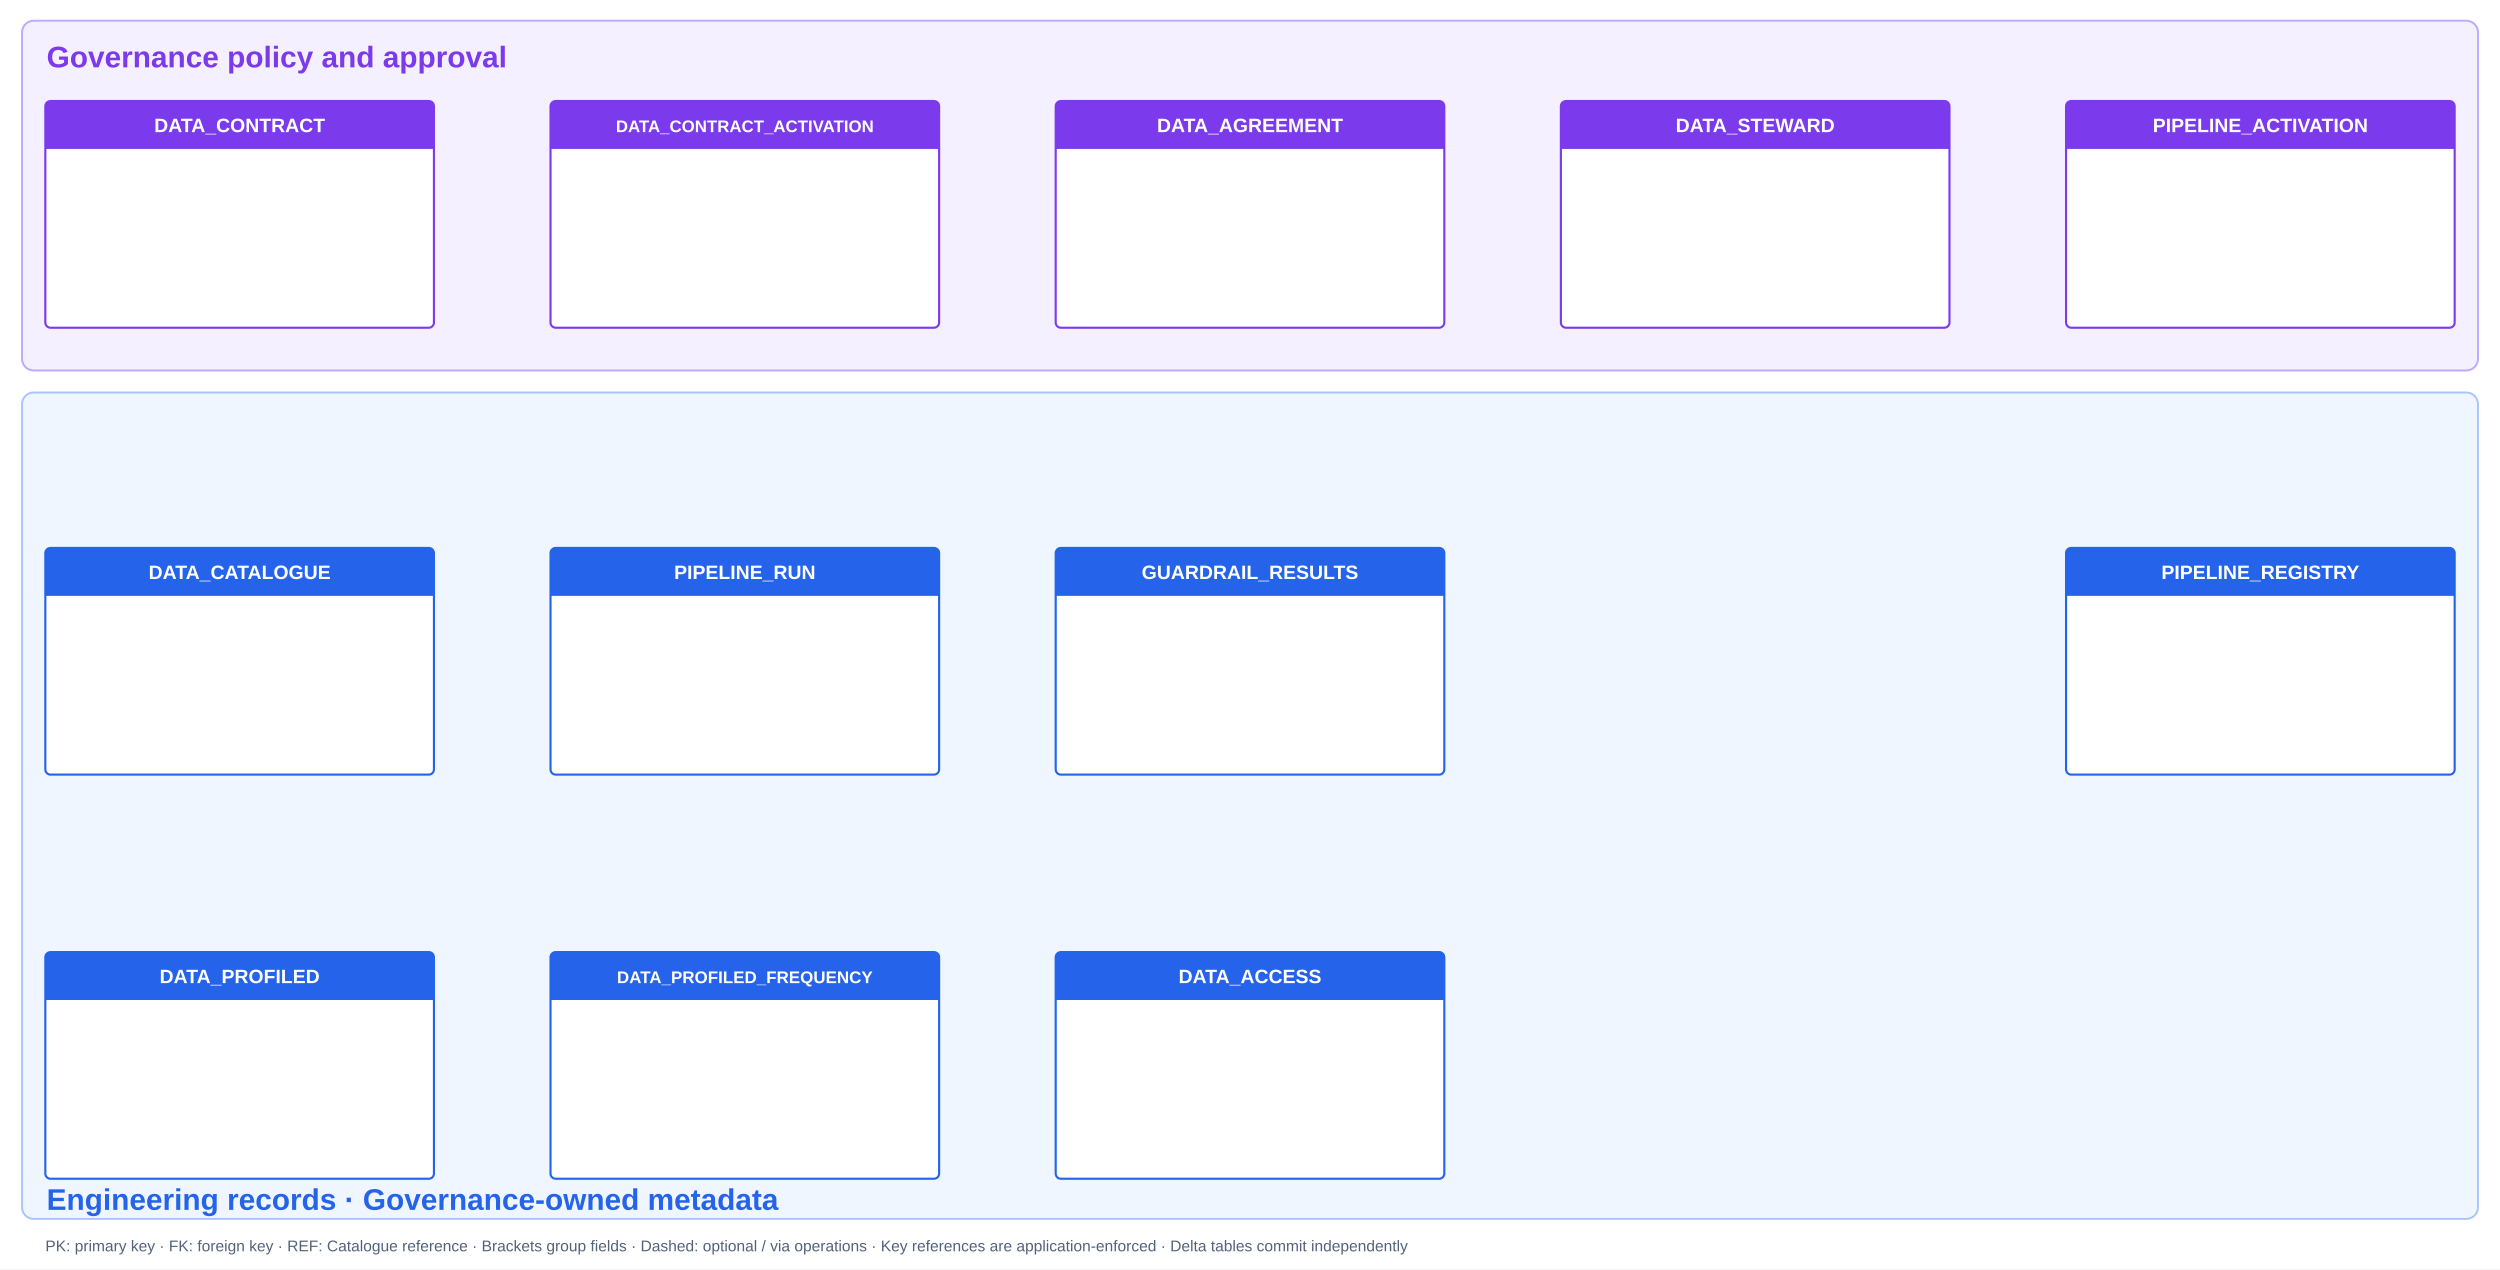
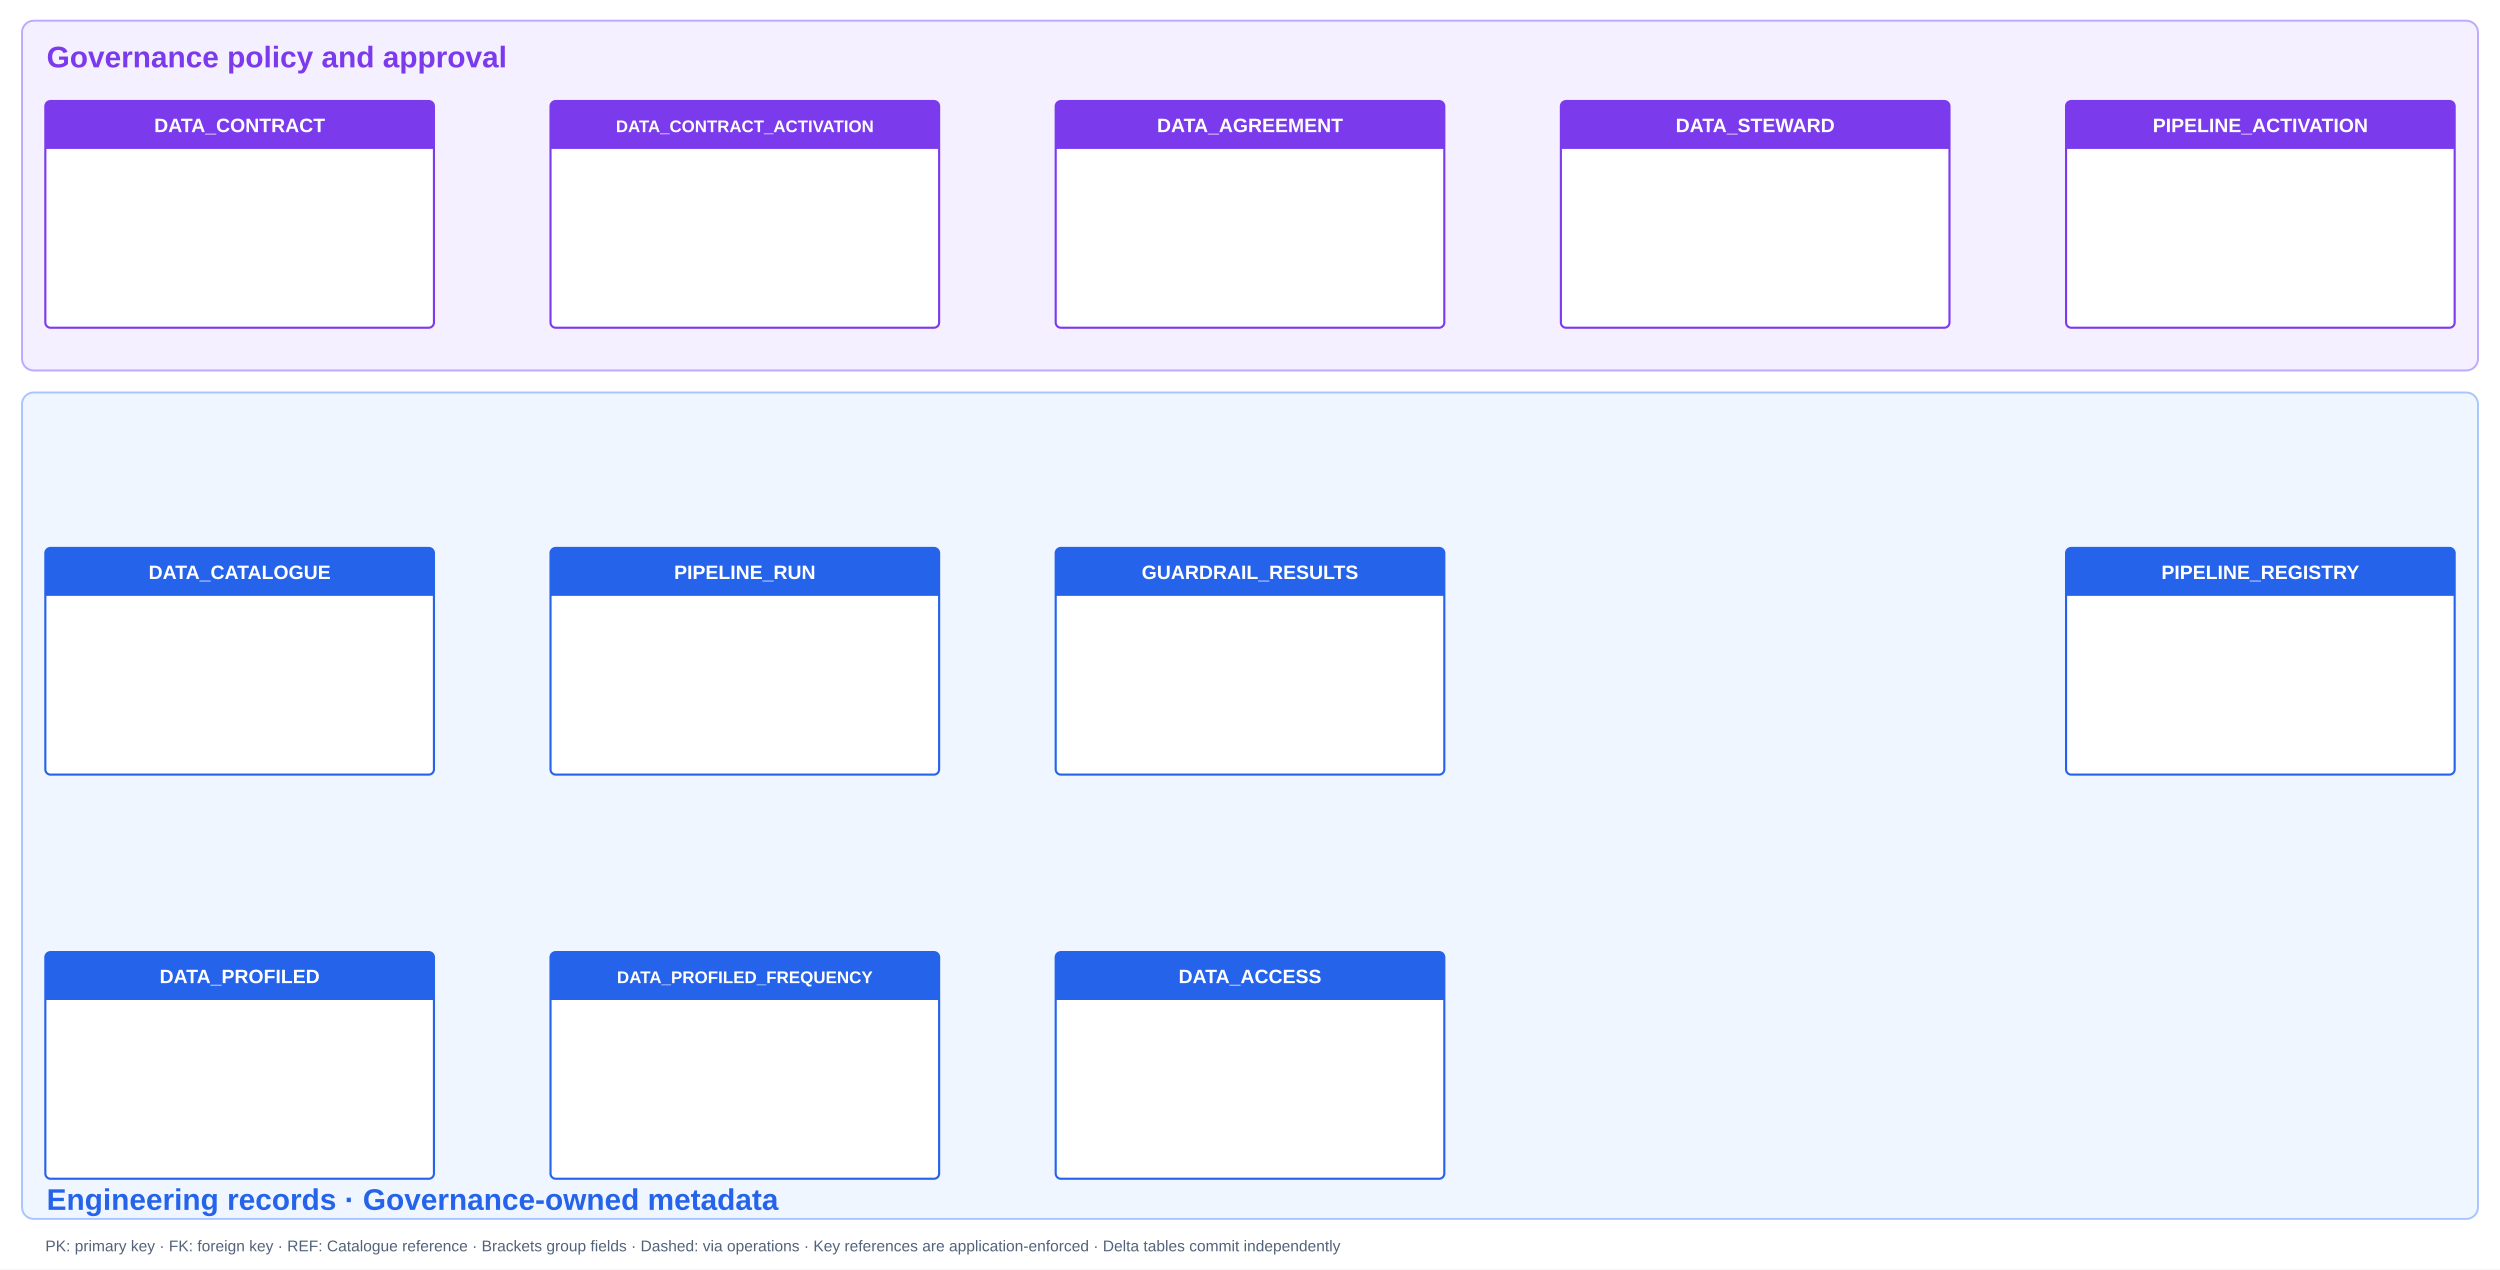
<svg xmlns="http://www.w3.org/2000/svg" xmlns:xlink="http://www.w3.org/1999/xlink" width="1930" height="980" viewBox="0 0 1930 980" role="img" aria-label="FabricOps metadata relationship diagram">
  <rect width="1930" height="980" fill="#FFFFFF" />
  <rect x="17" y="16" width="1896" height="270" rx="9" fill="#F5F0FF" stroke="#BDA9FF" stroke-width="1.5" />
  <rect x="17" y="303" width="1896" height="638" rx="9" fill="#EFF6FF" stroke="#A9C4FF" stroke-width="1.5" />
  <text x="36" y="52" font-size="23" font-family="Segoe UI, Arial, sans-serif" font-weight="700" fill="#7C3AED">Governance policy and approval</text>
  <text x="36" y="934" font-size="23" font-family="Segoe UI, Arial, sans-serif" font-weight="700" fill="#2563EB">Engineering records · Governance-owned metadata</text>
  <a xlink:href="https://voycepeh.github.io/FabricOps-Starter-Kit/reference/metadata/metadata_data_steward/" target="_blank">
    <rect x="1205" y="78" width="300" height="175" rx="4" fill="white" stroke="#7C3AED" stroke-width="1.65" />
    <path d="M1209 78H1501Q1505 78 1505 82V115H1205V82Q1205 78 1209 78Z" fill="#7C3AED" />
    <text x="1355" y="102" text-anchor="middle" font-size="15" font-weight="700" font-family="Segoe UI, Arial, sans-serif" fill="white">DATA_STEWARD</text>
  </a>
  <a xlink:href="https://voycepeh.github.io/FabricOps-Starter-Kit/reference/metadata/metadata_data_agreement/" target="_blank">
    <rect x="815" y="78" width="300" height="175" rx="4" fill="white" stroke="#7C3AED" stroke-width="1.65" />
    <path d="M819 78H1111Q1115 78 1115 82V115H815V82Q815 78 819 78Z" fill="#7C3AED" />
    <text x="965" y="102" text-anchor="middle" font-size="15" font-weight="700" font-family="Segoe UI, Arial, sans-serif" fill="white">DATA_AGREEMENT</text>
  </a>
  <a xlink:href="https://voycepeh.github.io/FabricOps-Starter-Kit/reference/metadata/metadata_data_contract_activation/" target="_blank">
    <rect x="425" y="78" width="300" height="175" rx="4" fill="white" stroke="#7C3AED" stroke-width="1.65" />
    <path d="M429 78H721Q725 78 725 82V115H425V82Q425 78 429 78Z" fill="#7C3AED" />
    <text x="575" y="102" text-anchor="middle" font-size="13" font-weight="700" font-family="Segoe UI, Arial, sans-serif" fill="white">DATA_CONTRACT_ACTIVATION</text>
  </a>
  <a xlink:href="https://voycepeh.github.io/FabricOps-Starter-Kit/reference/metadata/metadata_data_contract/" target="_blank">
    <rect x="35" y="78" width="300" height="175" rx="4" fill="white" stroke="#7C3AED" stroke-width="1.65" />
    <path d="M39 78H331Q335 78 335 82V115H35V82Q35 78 39 78Z" fill="#7C3AED" />
    <text x="185" y="102" text-anchor="middle" font-size="15" font-weight="700" font-family="Segoe UI, Arial, sans-serif" fill="white">DATA_CONTRACT</text>
  </a>
  <a xlink:href="https://voycepeh.github.io/FabricOps-Starter-Kit/reference/metadata/metadata_guardrail_results/" target="_blank">
    <rect x="815" y="423" width="300" height="175" rx="4" fill="white" stroke="#2563EB" stroke-width="1.65" />
    <path d="M819 423H1111Q1115 423 1115 427V460H815V427Q815 423 819 423Z" fill="#2563EB" />
    <text x="965" y="447" text-anchor="middle" font-size="15" font-weight="700" font-family="Segoe UI, Arial, sans-serif" fill="white">GUARDRAIL_RESULTS</text>
  </a>
  <a xlink:href="https://voycepeh.github.io/FabricOps-Starter-Kit/reference/metadata/metadata_pipeline_run/" target="_blank">
    <rect x="425" y="423" width="300" height="175" rx="4" fill="white" stroke="#2563EB" stroke-width="1.65" />
    <path d="M429 423H721Q725 423 725 427V460H425V427Q425 423 429 423Z" fill="#2563EB" />
    <text x="575" y="447" text-anchor="middle" font-size="15" font-weight="700" font-family="Segoe UI, Arial, sans-serif" fill="white">PIPELINE_RUN</text>
  </a>
  <a xlink:href="https://voycepeh.github.io/FabricOps-Starter-Kit/reference/metadata/metadata_data_catalogue/" target="_blank">
    <rect x="35" y="423" width="300" height="175" rx="4" fill="white" stroke="#2563EB" stroke-width="1.65" />
    <path d="M39 423H331Q335 423 335 427V460H35V427Q35 423 39 423Z" fill="#2563EB" />
    <text x="185" y="447" text-anchor="middle" font-size="15" font-weight="700" font-family="Segoe UI, Arial, sans-serif" fill="white">DATA_CATALOGUE</text>
  </a>
  <a xlink:href="https://voycepeh.github.io/FabricOps-Starter-Kit/reference/metadata/metadata_data_profiled_frequency/" target="_blank">
    <rect x="425" y="735" width="300" height="175" rx="4" fill="white" stroke="#2563EB" stroke-width="1.65" />
    <path d="M429 735H721Q725 735 725 739V772H425V739Q425 735 429 735Z" fill="#2563EB" />
    <text x="575" y="759" text-anchor="middle" font-size="13.1" font-weight="700" font-family="Segoe UI, Arial, sans-serif" fill="white">DATA_PROFILED_FREQUENCY</text>
  </a>
  <a xlink:href="https://voycepeh.github.io/FabricOps-Starter-Kit/reference/metadata/metadata_data_profiled/" target="_blank">
    <rect x="35" y="735" width="300" height="175" rx="4" fill="white" stroke="#2563EB" stroke-width="1.65" />
    <path d="M39 735H331Q335 735 335 739V772H35V739Q35 735 39 735Z" fill="#2563EB" />
    <text x="185" y="759" text-anchor="middle" font-size="15" font-weight="700" font-family="Segoe UI, Arial, sans-serif" fill="white">DATA_PROFILED</text>
  </a>
  <a xlink:href="https://voycepeh.github.io/FabricOps-Starter-Kit/reference/metadata/metadata_data_access/" target="_blank">
    <rect x="815" y="735" width="300" height="175" rx="4" fill="white" stroke="#2563EB" stroke-width="1.65" />
    <path d="M819 735H1111Q1115 735 1115 739V772H815V739Q815 735 819 735Z" fill="#2563EB" />
    <text x="965" y="759" text-anchor="middle" font-size="15" font-weight="700" font-family="Segoe UI, Arial, sans-serif" fill="white">DATA_ACCESS</text>
  </a>
  <a xlink:href="https://voycepeh.github.io/FabricOps-Starter-Kit/reference/metadata/metadata_pipeline_activation/" target="_blank">
    <rect x="1595" y="78" width="300" height="175" rx="4" fill="white" stroke="#7C3AED" stroke-width="1.65" />
    <path d="M1599 78H1891Q1895 78 1895 82V115H1595V82Q1595 78 1599 78Z" fill="#7C3AED" />
    <text x="1745" y="102" text-anchor="middle" font-size="15" font-weight="700" font-family="Segoe UI, Arial, sans-serif" fill="white">PIPELINE_ACTIVATION</text>
  </a>
  <a xlink:href="https://voycepeh.github.io/FabricOps-Starter-Kit/reference/metadata/metadata_pipeline_registry/" target="_blank">
    <rect x="1595" y="423" width="300" height="175" rx="4" fill="white" stroke="#2563EB" stroke-width="1.65" />
    <path d="M1599 423H1891Q1895 423 1895 427V460H1595V427Q1595 423 1599 423Z" fill="#2563EB" />
    <text x="1745" y="447" text-anchor="middle" font-size="15" font-weight="700" font-family="Segoe UI, Arial, sans-serif" fill="white">PIPELINE_REGISTRY</text>
  </a>
-   <text x="35" y="966" font-size="12" font-family="Segoe UI, Arial, sans-serif" fill="#52627A">PK: primary key · FK: foreign key · REF: Catalogue reference · Brackets group fields · Dashed: optional / via operations · Key references are application-enforced · Delta tables commit independently</text>
+   <text x="35" y="966" font-size="12" font-family="Segoe UI, Arial, sans-serif" fill="#52627A">PK: primary key · FK: foreign key · REF: Catalogue reference · Brackets group fields · Dashed: via operations · Key references are application-enforced · Delta tables commit independently</text>
</svg>
